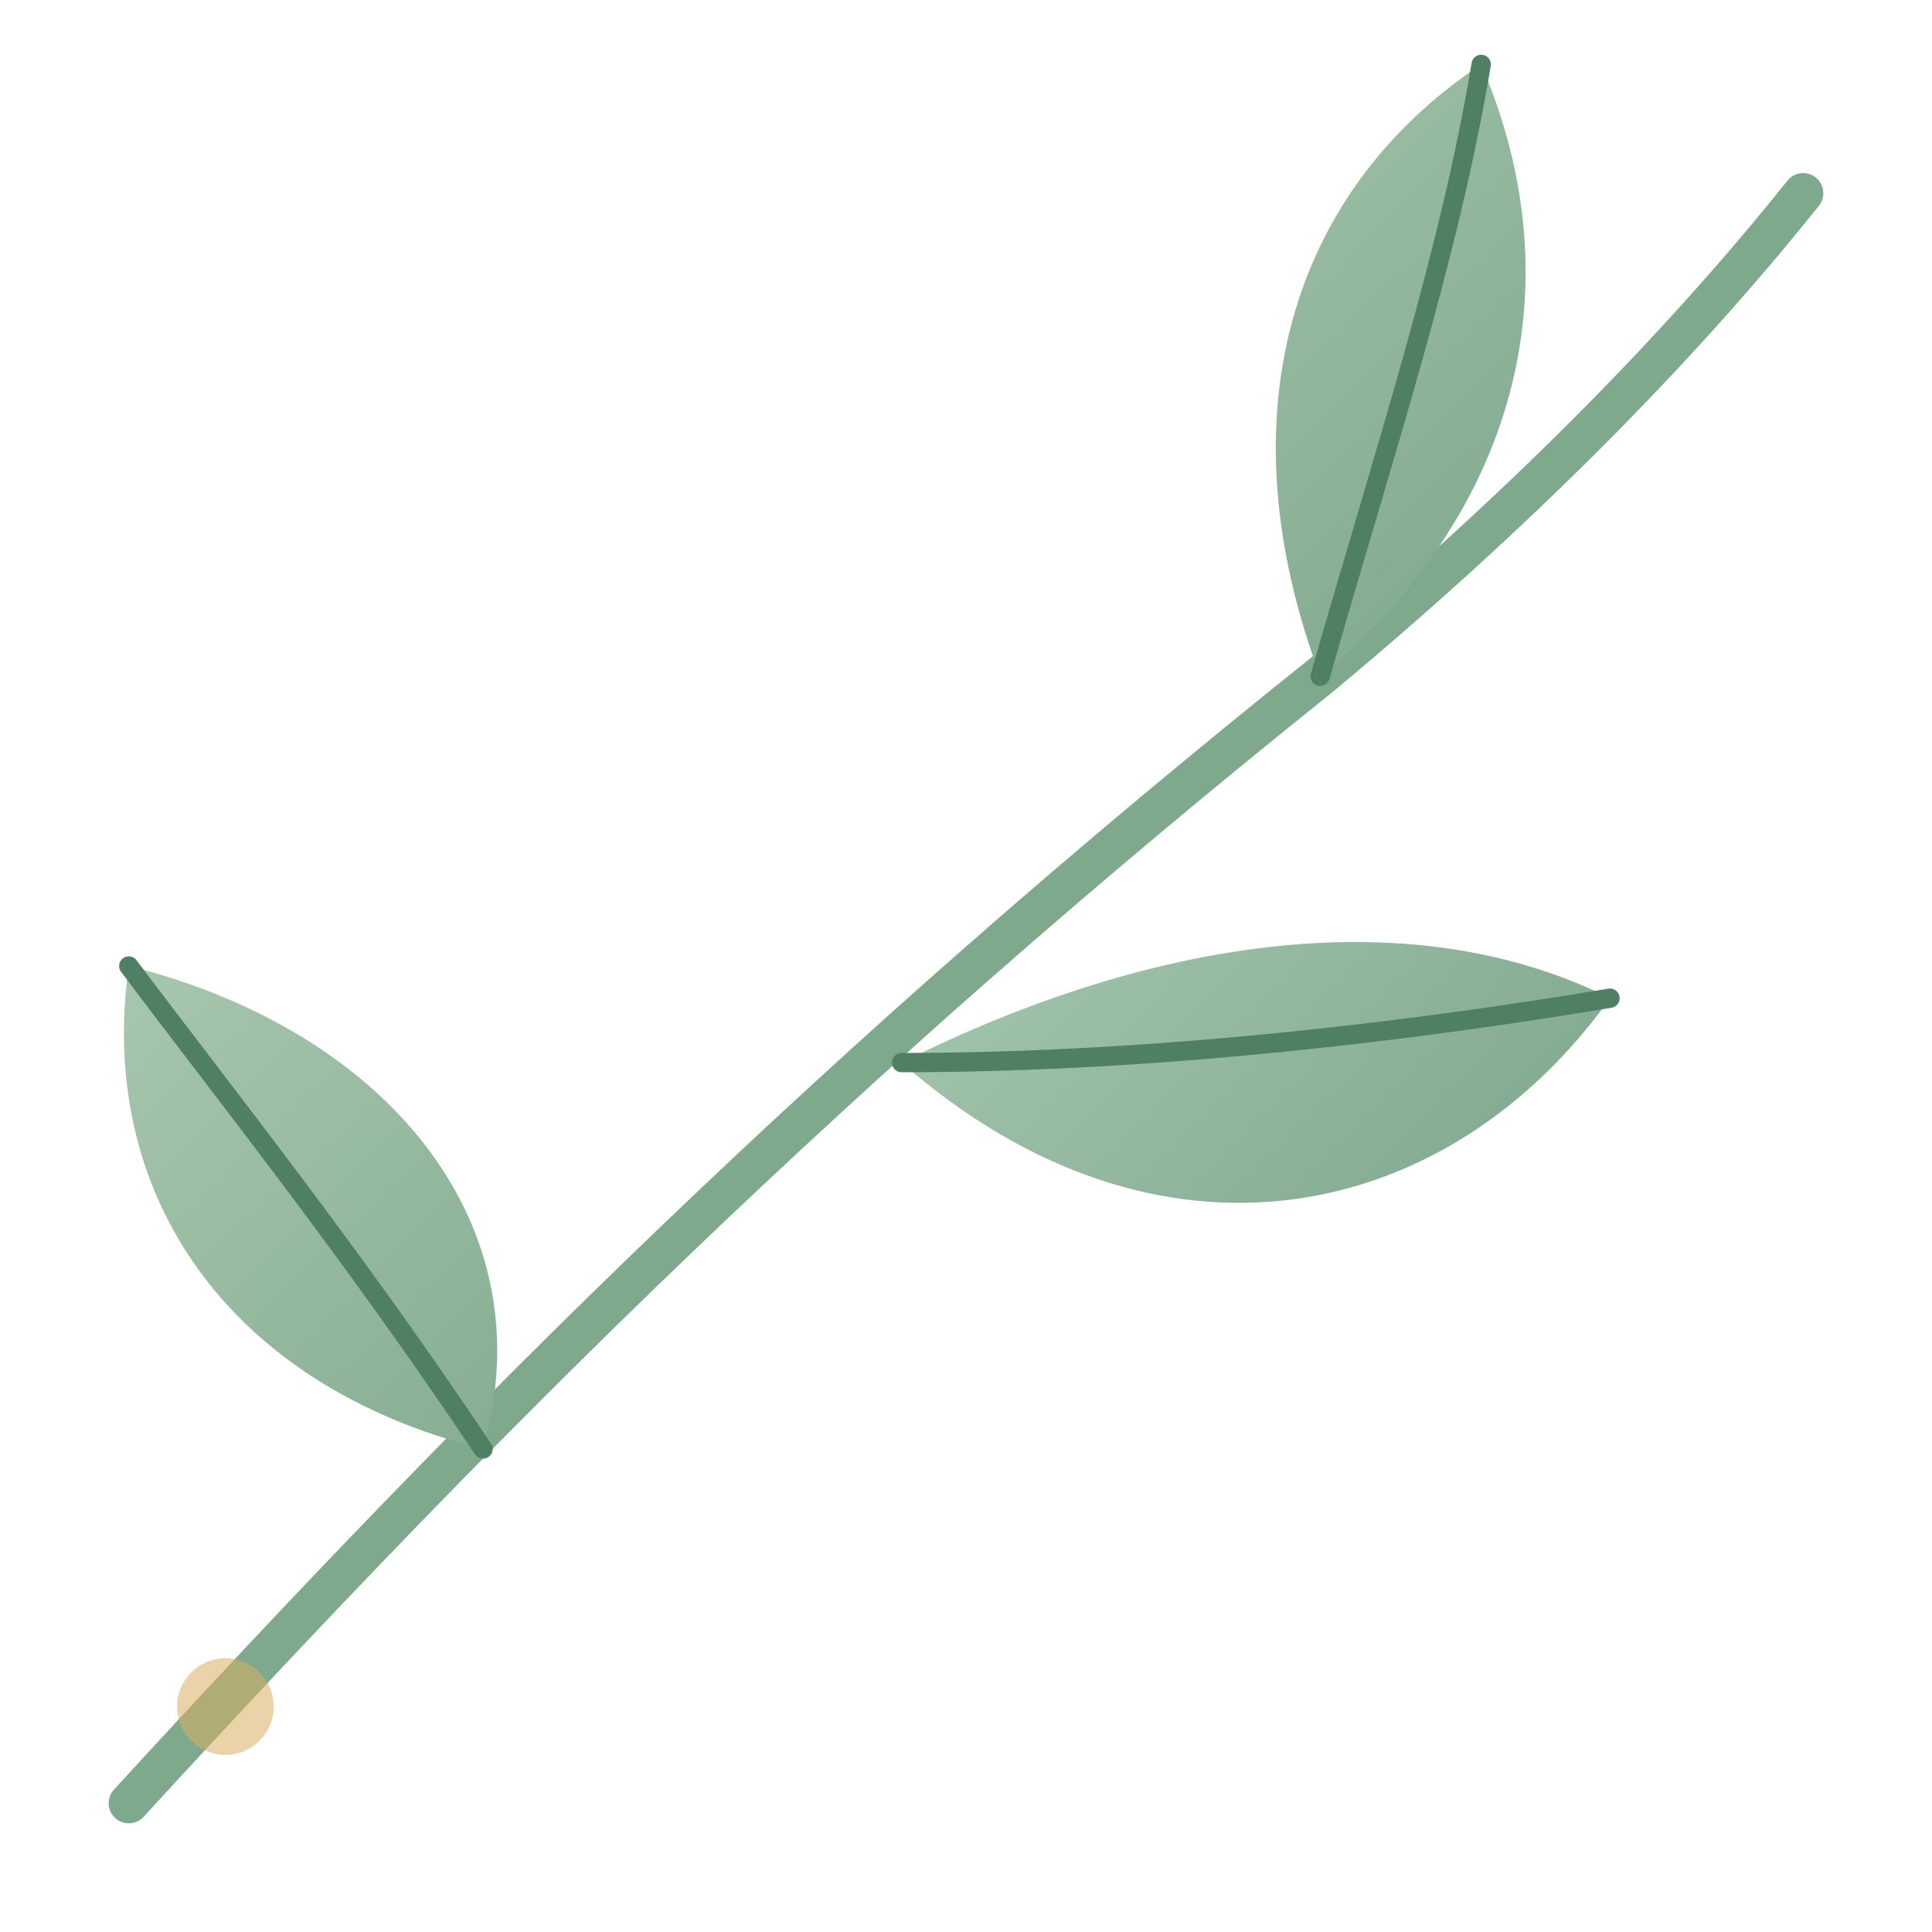
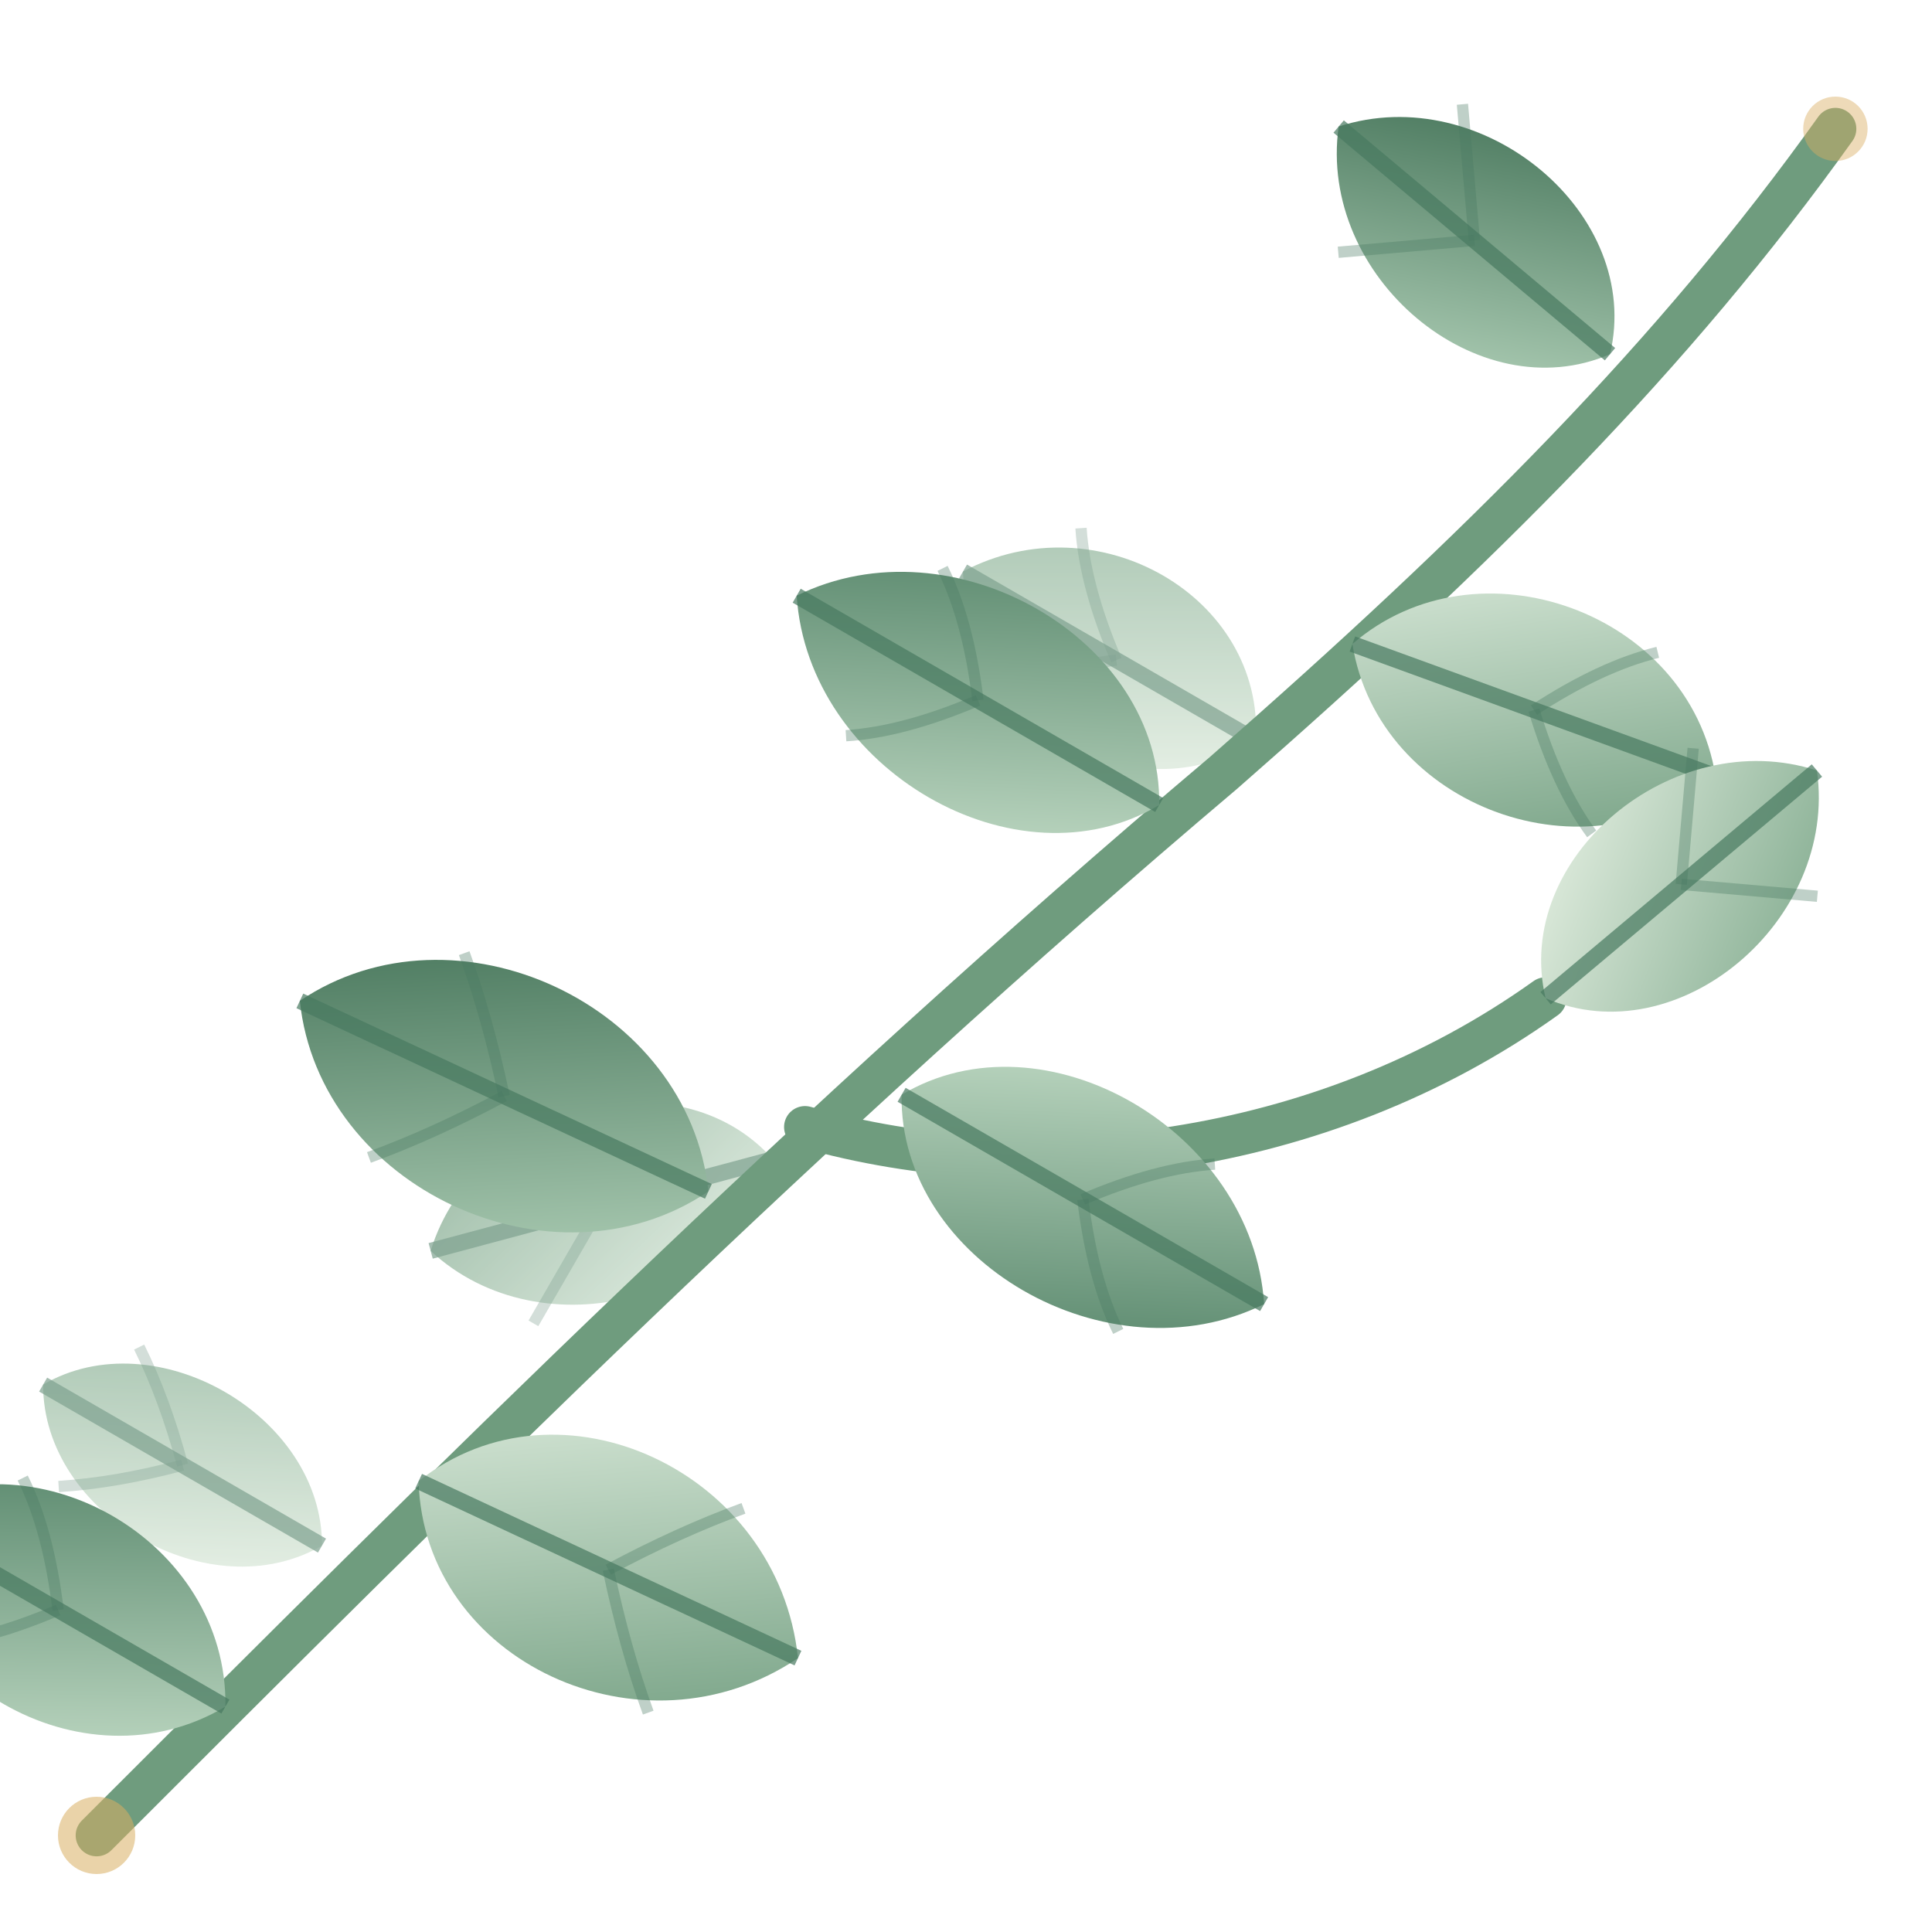
<svg xmlns="http://www.w3.org/2000/svg" viewBox="0 0 120 120" fill="none">
  <defs>
-     <linearGradient id="c1" x1="10" y1="8" x2="80" y2="80" gradientUnits="userSpaceOnUse">
-       <stop stop-color="#C6DEC8" />
+     <linearGradient id="g1" x1="0" y1="0" x2="1" y2="1">
+       <stop stop-color="#DCEBDC" />
      <stop offset="1" stop-color="#6F9C7E" />
    </linearGradient>
-     <linearGradient id="c2" x1="40" y1="40" x2="110" y2="110" gradientUnits="userSpaceOnUse">
-       <stop stop-color="#BBD8C2" />
-       <stop offset="1" stop-color="#5F8F72" />
+     <linearGradient id="g2" x1="0" y1="0" x2="1" y2="1">
+       <stop stop-color="#C8E0CB" />
+       <stop offset="1" stop-color="#4F8064" />
+     </linearGradient>
+     <linearGradient id="g3" x1="0" y1="0" x2="1" y2="1">
+       <stop stop-color="#E8F2E5" />
+       <stop offset="1" stop-color="#7FA98C" />
+     </linearGradient>
+     <linearGradient id="g4" x1="0" y1="0" x2="1" y2="1">
+       <stop stop-color="#B4D3BB" />
+       <stop offset="1" stop-color="#3E6E53" />
    </linearGradient>
  </defs>
-   <path d="M8 112C30 88 52 66 82 42 94 32 104 22 112 12" stroke="#7FA98C" stroke-width="2.5" stroke-linecap="round" />
-   <path d="M30 90C14 86 6 74 8 60 24 64 34 76 30 90Z" fill="url(#c1)" />
-   <path d="M30 90C22 78 14 68 8 60" stroke="#4F8064" stroke-width="1.2" stroke-linecap="round" />
-   <path d="M56 66C72 58 88 56 100 62 90 76 72 80 56 66Z" fill="url(#c2)" />
-   <path d="M56 66C72 66 88 64 100 62" stroke="#4F8064" stroke-width="1.2" stroke-linecap="round" />
-   <path d="M82 42C76 26 80 12 92 4 98 18 94 32 82 42Z" fill="url(#c1)" />
-   <path d="M82 42C86 28 90 16 92 4" stroke="#4F8064" stroke-width="1.2" stroke-linecap="round" />
-   <circle cx="14" cy="106" r="3" fill="#D9AE63" fill-opacity=".55" />
+   <g opacity=".7">
+     <g transform="translate(20 96) rotate(-150)">
+       <path d="M0 0C4 -7 16 -7 20 0C16 7 4 7 0 0Z" fill="url(#g3)" />
+       <path d="M0 0L20 0" stroke="#477960" stroke-width="1" opacity=".7" />
+       <path d="M10 0Q13 -3 16 -5" stroke="#477960" stroke-width=".7" opacity=".35" />
+       <path d="M10 0Q13 3 16 5" stroke="#477960" stroke-width=".7" opacity=".35" />
+     </g>
+     <g transform="translate(48 72) rotate(165)">
+       <path d="M0 0C4 -8 17 -8 22 0C17 8 4 8 0 0Z" fill="url(#g1)" />
+       <path d="M0 0L22 0" stroke="#477960" stroke-width="1" opacity=".7" />
+       <path d="M11 0Q14 -3 17 -6" stroke="#477960" stroke-width=".7" opacity=".35" />
+       <path d="M11 0Q14 3 17 6" stroke="#477960" stroke-width=".7" opacity=".35" />
+     </g>
+     <g transform="translate(78 46) rotate(-150)">
+       <path d="M0 0C4 -8 16 -8 21 0C16 8 4 8 0 0Z" fill="url(#g3)" />
+       <path d="M0 0L21 0" stroke="#477960" stroke-width="1" opacity=".7" />
+       <path d="M10 0Q14 -3 16 -6" stroke="#477960" stroke-width=".7" opacity=".35" />
+       <path d="M10 0Q14 3 16 6" stroke="#477960" stroke-width=".7" opacity=".35" />
+     </g>
+   </g>
+   <path d="M6 114C28 92 50 70 76 48C92 34 104 22 114 8" stroke="#6F9C7E" stroke-width="2.6" stroke-linecap="round" />
+   <path d="M50 70C64 74 82 72 96 62" stroke="#6F9C7E" stroke-width="2.6" stroke-linecap="round" />
+   <g transform="translate(14 106) rotate(-150)">
+     <path d="M0 0C5 -9 19 -9 24 0C19 9 5 9 0 0Z" fill="url(#g2)" />
+     <path d="M0 0L24 0" stroke="#477960" stroke-width="1" opacity=".7" />
+     <path d="M12 0Q15 -4 18 -6" stroke="#477960" stroke-width=".7" opacity=".35" />
+     <path d="M12 0Q15 4 18 6" stroke="#477960" stroke-width=".7" opacity=".35" />
+   </g>
+   <g transform="translate(26 92) rotate(25)">
+     <path d="M0 0C5 -10 20 -10 26 0C20 10 5 10 0 0Z" fill="url(#g1)" />
+     <path d="M0 0L26 0" stroke="#477960" stroke-width="1" opacity=".7" />
+     <path d="M13 0Q16 -4 19 -7" stroke="#477960" stroke-width=".7" opacity=".35" />
+     <path d="M13 0Q16 4 19 7" stroke="#477960" stroke-width=".7" opacity=".35" />
+   </g>
+   <g transform="translate(44 74) rotate(-155)">
+     <path d="M0 0C6 -10 22 -10 28 0C22 10 6 10 0 0Z" fill="url(#g4)" />
+     <path d="M0 0L28 0" stroke="#477960" stroke-width="1" opacity=".7" />
+     <path d="M14 0Q17 -4 20 -7" stroke="#477960" stroke-width=".7" opacity=".35" />
+     <path d="M14 0Q17 4 20 7" stroke="#477960" stroke-width=".7" opacity=".35" />
+   </g>
+   <g transform="translate(56 68) rotate(30)">
+     <path d="M0 0C5 -9 20 -9 26 0C20 9 5 9 0 0Z" fill="url(#g2)" />
+     <path d="M0 0L26 0" stroke="#477960" stroke-width="1" opacity=".7" />
+     <path d="M13 0Q16 -4 19 -6" stroke="#477960" stroke-width=".7" opacity=".35" />
+     <path d="M13 0Q16 4 19 6" stroke="#477960" stroke-width=".7" opacity=".35" />
+   </g>
+   <g transform="translate(72 50) rotate(-150)">
+     <path d="M0 0C5 -9 20 -9 26 0C20 9 5 9 0 0Z" fill="url(#g2)" />
+     <path d="M0 0L26 0" stroke="#477960" stroke-width="1" opacity=".7" />
+     <path d="M13 0Q16 -4 19 -6" stroke="#477960" stroke-width=".7" opacity=".35" />
+     <path d="M13 0Q16 4 19 6" stroke="#477960" stroke-width=".7" opacity=".35" />
+   </g>
+   <g transform="translate(84 40) rotate(20)">
+     <path d="M0 0C5 -9 19 -9 24 0C19 9 5 9 0 0Z" fill="url(#g1)" />
+     <path d="M0 0L24 0" stroke="#477960" stroke-width="1" opacity=".7" />
+     <path d="M12 0Q15 -4 18 -6" stroke="#477960" stroke-width=".7" opacity=".35" />
+     <path d="M12 0Q15 4 18 6" stroke="#477960" stroke-width=".7" opacity=".35" />
+   </g>
+   <g transform="translate(100 22) rotate(-140)">
+     <path d="M0 0C4 -8 17 -8 22 0C17 8 4 8 0 0Z" fill="url(#g4)" />
+     <path d="M0 0L22 0" stroke="#477960" stroke-width="1" opacity=".7" />
+     <path d="M11 0Q14 -3 17 -6" stroke="#477960" stroke-width=".7" opacity=".35" />
+     <path d="M11 0Q14 3 17 6" stroke="#477960" stroke-width=".7" opacity=".35" />
+   </g>
+   <g transform="translate(96 62) rotate(-40)">
+     <path d="M0 0C4 -8 17 -8 22 0C17 8 4 8 0 0Z" fill="url(#g3)" />
+     <path d="M0 0L22 0" stroke="#477960" stroke-width="1" opacity=".7" />
+     <path d="M11 0Q14 -3 17 -6" stroke="#477960" stroke-width=".7" opacity=".35" />
+     <path d="M11 0Q14 3 17 6" stroke="#477960" stroke-width=".7" opacity=".35" />
+   </g>
+   <circle cx="6" cy="114" r="2.4" fill="#D9AE63" fill-opacity=".55" />
+   <circle cx="114" cy="8" r="2" fill="#D9AE63" fill-opacity=".45" />
</svg>
